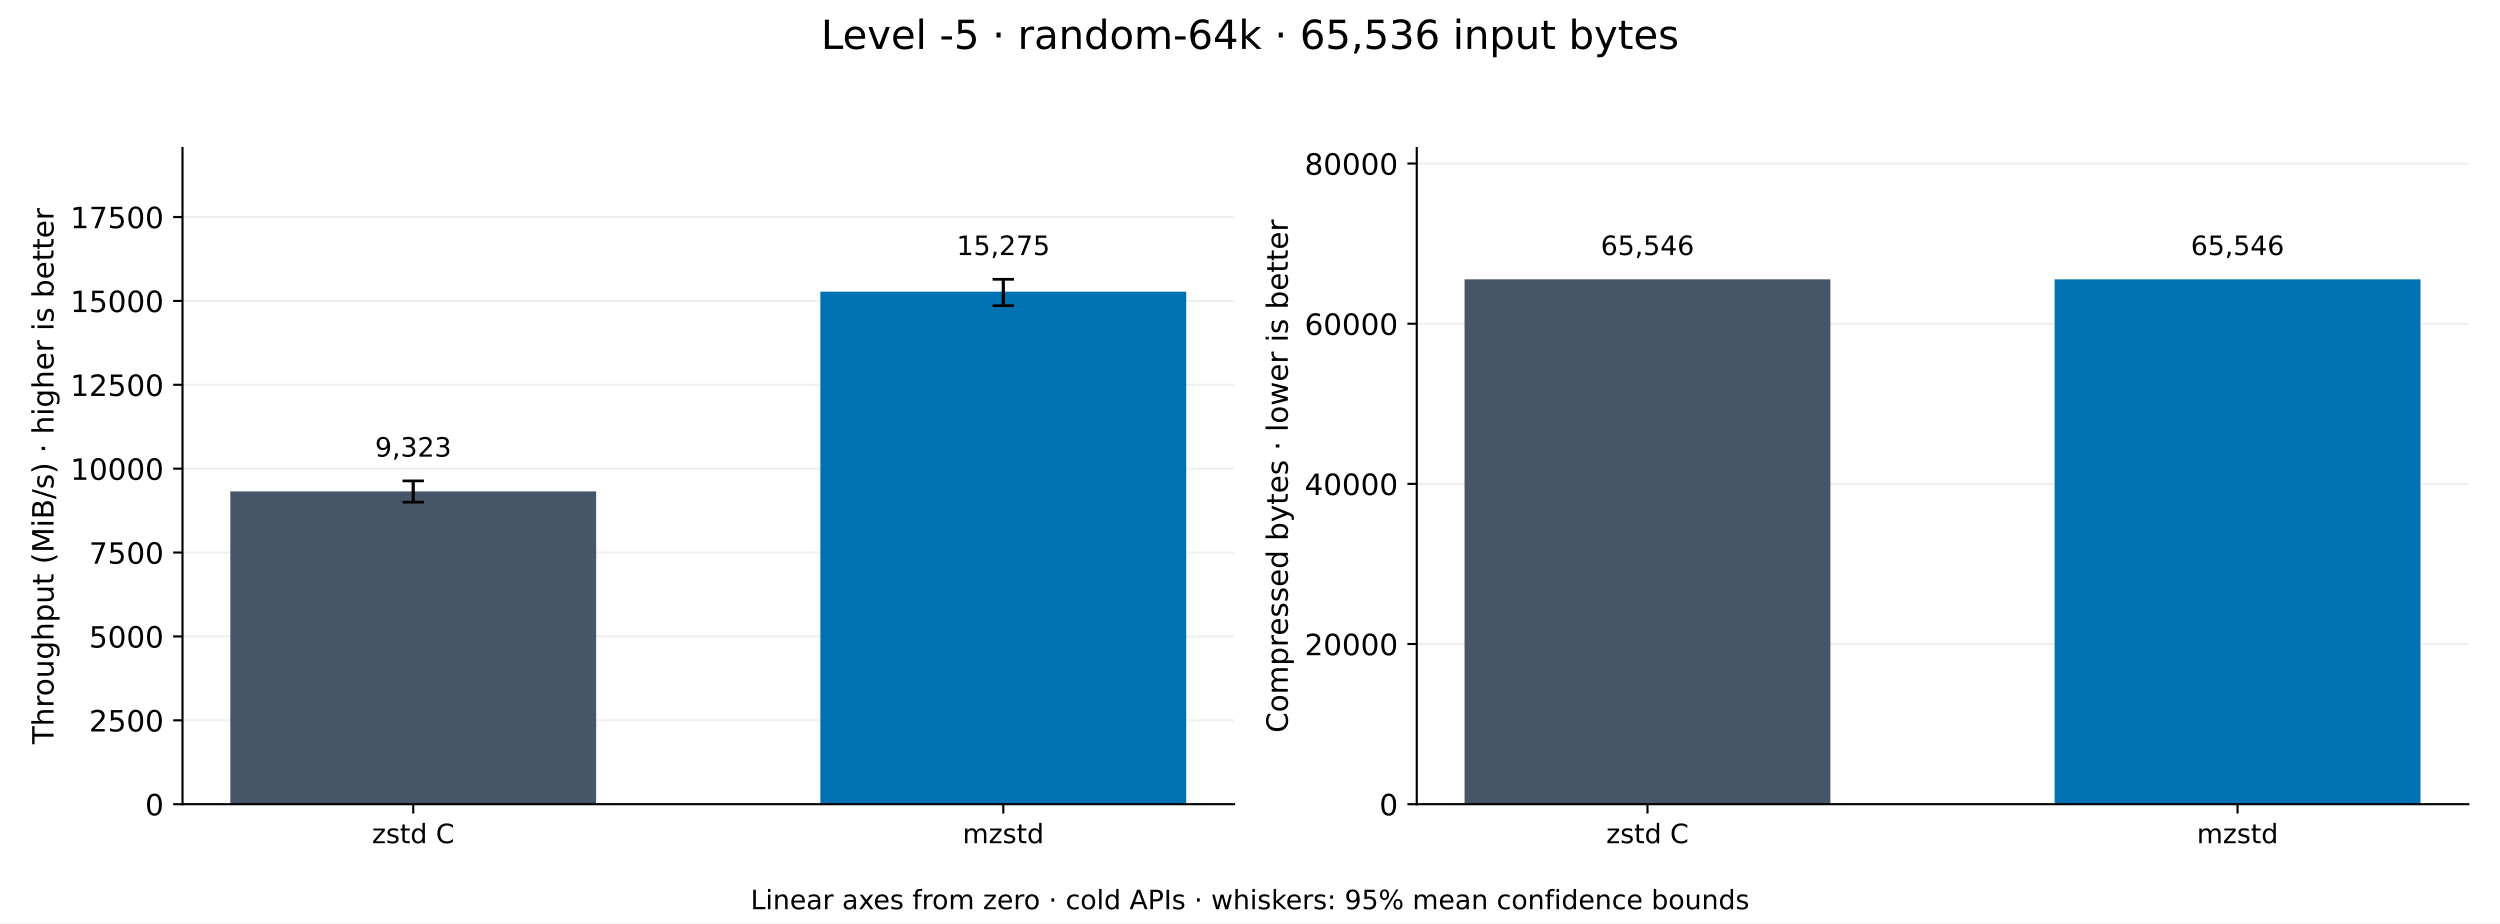
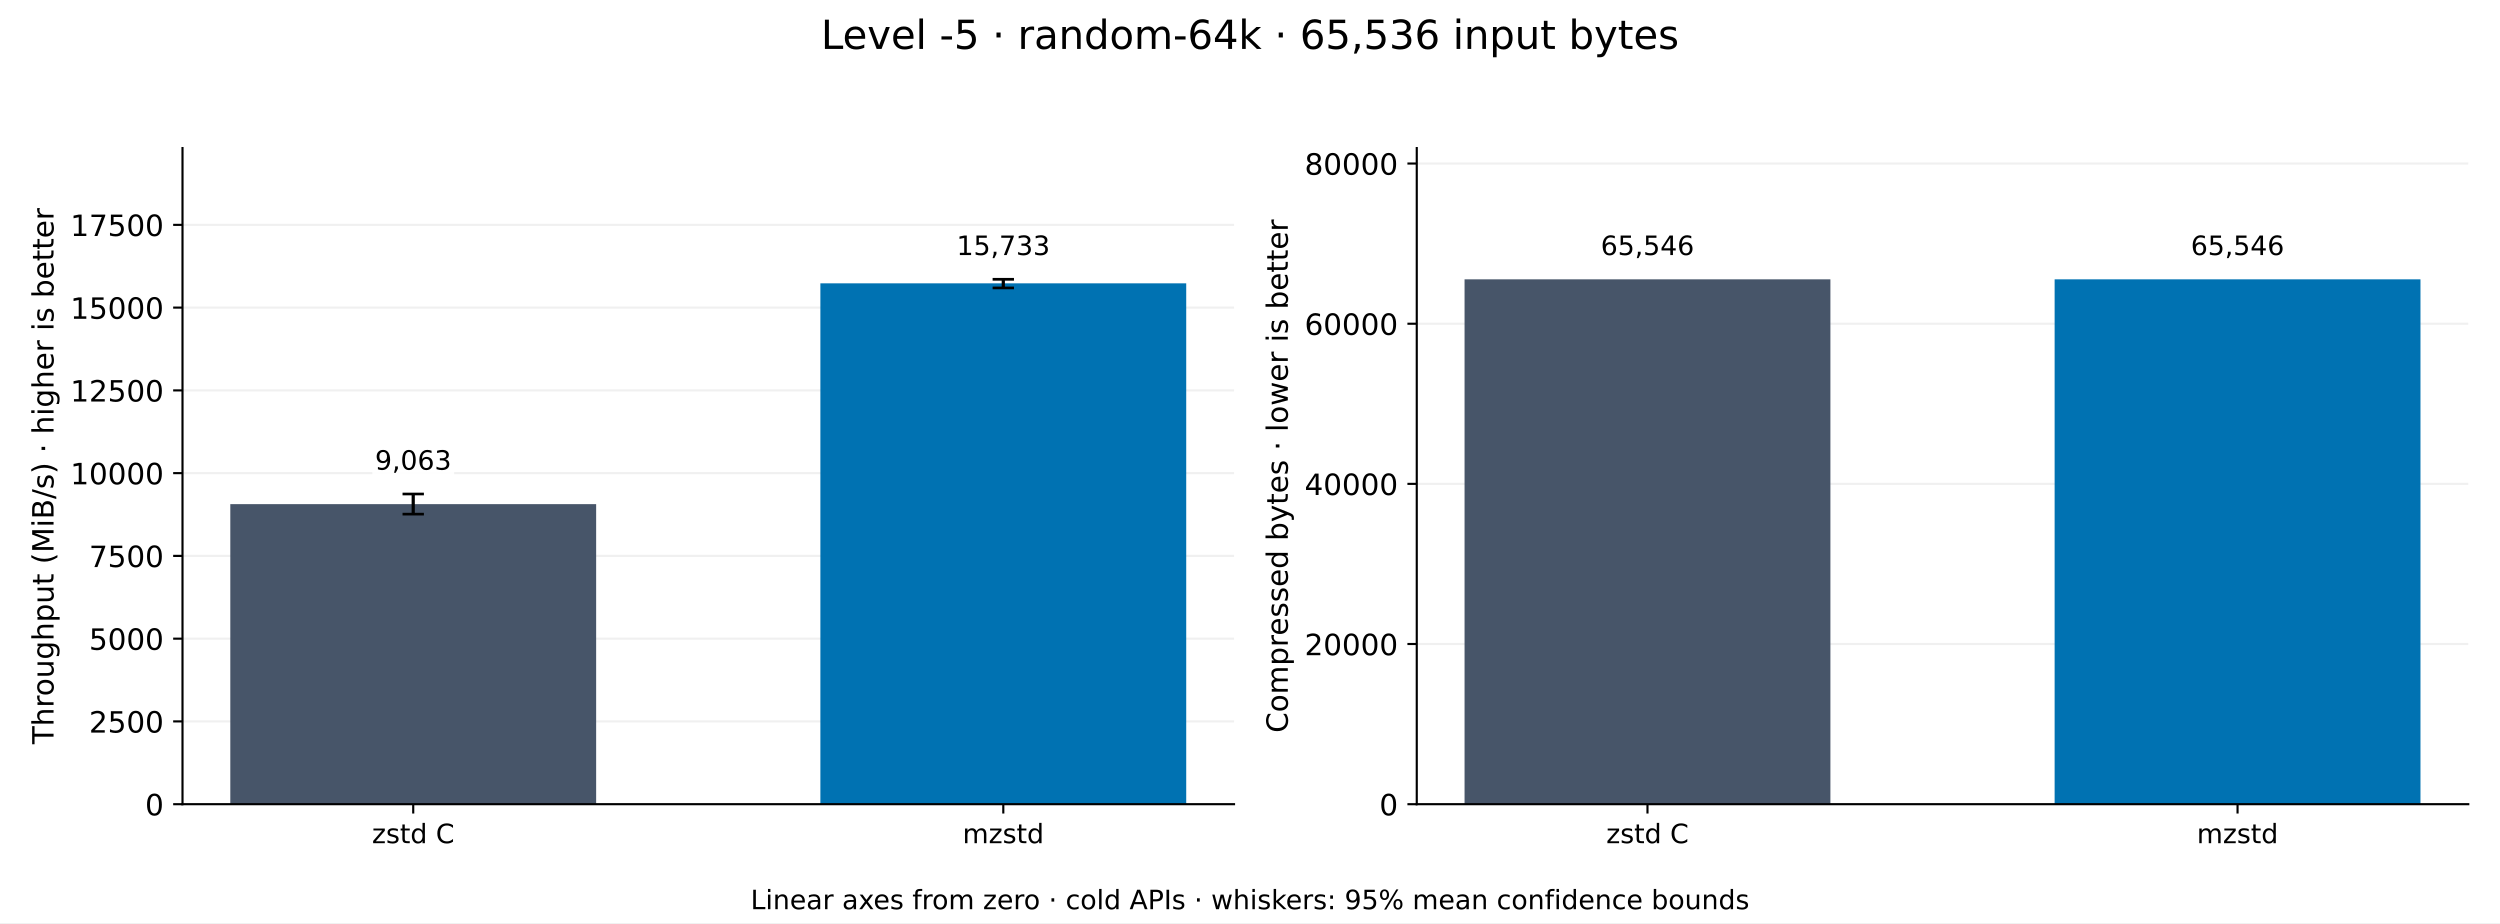
<svg xmlns="http://www.w3.org/2000/svg" xmlns:xlink="http://www.w3.org/1999/xlink" width="936pt" height="345.6pt" viewBox="0 0 936 345.6" version="1.1">
  <defs>
    <style type="text/css">*{stroke-linejoin: round; stroke-linecap: butt}</style>
  </defs>
  <g id="figure_1">
    <g id="patch_1">
      <path d="M 0 345.6 L 936 345.6 L 936 0 L 0 0 z " style="fill: #ffffff" />
    </g>
    <g id="axes_1">
      <g id="patch_2">
        <path d="M 68.33 301.088 L 462.015 301.088 L 462.015 55.44 L 68.33 55.44 z " style="fill: #ffffff" />
      </g>
      <g id="matplotlib.axis_1">
        <g id="xtick_1">
          <g id="line2d_1">
            <defs>
              <path id="mcbfd24ea1b" d="M 0 0 L 0 3.5 " style="stroke: #000000; stroke-width: 0.8" />
            </defs>
            <g>
              <use xlink:href="#mcbfd24ea1b" x="154.711" y="301.088" style="stroke: #000000; stroke-width: 0.8" />
            </g>
          </g>
          <g id="text_1">
            <text style="font-size: 10px; font-family: 'DejaVu Sans', 'Bitstream Vera Sans', 'Computer Modern Sans Serif', 'Lucida Grande', 'Verdana', 'Geneva', 'Lucid', 'Arial', 'Helvetica', 'Avant Garde', sans-serif; text-anchor: middle" x="154.711" y="315.686" transform="rotate(-0 154.7109 315.6864)">zstd C</text>
          </g>
        </g>
        <g id="xtick_2">
          <g id="line2d_2">
            <g>
              <use xlink:href="#mcbfd24ea1b" x="375.634" y="301.088" style="stroke: #000000; stroke-width: 0.8" />
            </g>
          </g>
          <g id="text_2">
            <text style="font-size: 10px; font-family: 'DejaVu Sans', 'Bitstream Vera Sans', 'Computer Modern Sans Serif', 'Lucida Grande', 'Verdana', 'Geneva', 'Lucid', 'Arial', 'Helvetica', 'Avant Garde', sans-serif; text-anchor: middle" x="375.634" y="315.686" transform="rotate(-0 375.6341 315.6864)">mzstd</text>
          </g>
        </g>
      </g>
      <g id="matplotlib.axis_2">
        <g id="ytick_1">
          <g id="line2d_3">
            <path d="M 68.33 301.088 L 462.015 301.088 " clip-path="url(#pa17c2352f9)" style="fill: none; stroke: #b0b0b0; stroke-opacity: 0.18; stroke-width: 0.8; stroke-linecap: square" />
          </g>
          <g id="line2d_4">
            <defs>
              <path id="m862e928616" d="M 0 0 L -3.5 0 " style="stroke: #000000; stroke-width: 0.8" />
            </defs>
            <g>
              <use xlink:href="#m862e928616" x="68.33" y="301.088" style="stroke: #000000; stroke-width: 0.8" />
            </g>
          </g>
          <g id="text_3">
            <text style="font-size: 11px; font-family: 'DejaVu Sans', 'Bitstream Vera Sans', 'Computer Modern Sans Serif', 'Lucida Grande', 'Verdana', 'Geneva', 'Lucid', 'Arial', 'Helvetica', 'Avant Garde', sans-serif; text-anchor: end" x="61.33" y="305.267" transform="rotate(-0 61.33 305.2671)">0</text>
          </g>
        </g>
        <g id="ytick_2">
          <g id="line2d_5">
-             <path d="M 68.33 269.683 L 462.015 269.683 " clip-path="url(#pa17c2352f9)" style="fill: none; stroke: #b0b0b0; stroke-opacity: 0.18; stroke-width: 0.8; stroke-linecap: square" />
+             <path d="M 68.33 270.102 L 462.015 270.102 " clip-path="url(#pa17c2352f9)" style="fill: none; stroke: #b0b0b0; stroke-opacity: 0.18; stroke-width: 0.8; stroke-linecap: square" />
          </g>
          <g id="line2d_6">
            <g>
-               <use xlink:href="#m862e928616" x="68.33" y="269.683" style="stroke: #000000; stroke-width: 0.8" />
+               <use xlink:href="#m862e928616" x="68.33" y="270.102" style="stroke: #000000; stroke-width: 0.8" />
            </g>
          </g>
          <g id="text_4">
-             <text style="font-size: 11px; font-family: 'DejaVu Sans', 'Bitstream Vera Sans', 'Computer Modern Sans Serif', 'Lucida Grande', 'Verdana', 'Geneva', 'Lucid', 'Arial', 'Helvetica', 'Avant Garde', sans-serif; text-anchor: end" x="61.33" y="273.863" transform="rotate(-0 61.33 273.8626)">2500</text>
+             <text style="font-size: 11px; font-family: 'DejaVu Sans', 'Bitstream Vera Sans', 'Computer Modern Sans Serif', 'Lucida Grande', 'Verdana', 'Geneva', 'Lucid', 'Arial', 'Helvetica', 'Avant Garde', sans-serif; text-anchor: end" x="61.33" y="274.281" transform="rotate(-0 61.33 274.2811)">2500</text>
          </g>
        </g>
        <g id="ytick_3">
          <g id="line2d_7">
-             <path d="M 68.33 238.279 L 462.015 238.279 " clip-path="url(#pa17c2352f9)" style="fill: none; stroke: #b0b0b0; stroke-opacity: 0.18; stroke-width: 0.8; stroke-linecap: square" />
+             <path d="M 68.33 239.116 L 462.015 239.116 " clip-path="url(#pa17c2352f9)" style="fill: none; stroke: #b0b0b0; stroke-opacity: 0.18; stroke-width: 0.8; stroke-linecap: square" />
          </g>
          <g id="line2d_8">
            <g>
-               <use xlink:href="#m862e928616" x="68.33" y="238.279" style="stroke: #000000; stroke-width: 0.8" />
+               <use xlink:href="#m862e928616" x="68.33" y="239.116" style="stroke: #000000; stroke-width: 0.8" />
            </g>
          </g>
          <g id="text_5">
-             <text style="font-size: 11px; font-family: 'DejaVu Sans', 'Bitstream Vera Sans', 'Computer Modern Sans Serif', 'Lucida Grande', 'Verdana', 'Geneva', 'Lucid', 'Arial', 'Helvetica', 'Avant Garde', sans-serif; text-anchor: end" x="61.33" y="242.458" transform="rotate(-0 61.33 242.458)">5000</text>
+             <text style="font-size: 11px; font-family: 'DejaVu Sans', 'Bitstream Vera Sans', 'Computer Modern Sans Serif', 'Lucida Grande', 'Verdana', 'Geneva', 'Lucid', 'Arial', 'Helvetica', 'Avant Garde', sans-serif; text-anchor: end" x="61.33" y="243.295" transform="rotate(-0 61.33 243.2951)">5000</text>
          </g>
        </g>
        <g id="ytick_4">
          <g id="line2d_9">
-             <path d="M 68.33 206.874 L 462.015 206.874 " clip-path="url(#pa17c2352f9)" style="fill: none; stroke: #b0b0b0; stroke-opacity: 0.18; stroke-width: 0.8; stroke-linecap: square" />
+             <path d="M 68.33 208.13 L 462.015 208.13 " clip-path="url(#pa17c2352f9)" style="fill: none; stroke: #b0b0b0; stroke-opacity: 0.18; stroke-width: 0.8; stroke-linecap: square" />
          </g>
          <g id="line2d_10">
            <g>
-               <use xlink:href="#m862e928616" x="68.33" y="206.874" style="stroke: #000000; stroke-width: 0.8" />
+               <use xlink:href="#m862e928616" x="68.33" y="208.13" style="stroke: #000000; stroke-width: 0.8" />
            </g>
          </g>
          <g id="text_6">
-             <text style="font-size: 11px; font-family: 'DejaVu Sans', 'Bitstream Vera Sans', 'Computer Modern Sans Serif', 'Lucida Grande', 'Verdana', 'Geneva', 'Lucid', 'Arial', 'Helvetica', 'Avant Garde', sans-serif; text-anchor: end" x="61.33" y="211.053" transform="rotate(-0 61.33 211.0535)">7500</text>
+             <text style="font-size: 11px; font-family: 'DejaVu Sans', 'Bitstream Vera Sans', 'Computer Modern Sans Serif', 'Lucida Grande', 'Verdana', 'Geneva', 'Lucid', 'Arial', 'Helvetica', 'Avant Garde', sans-serif; text-anchor: end" x="61.33" y="212.309" transform="rotate(-0 61.33 212.309)">7500</text>
          </g>
        </g>
        <g id="ytick_5">
          <g id="line2d_11">
-             <path d="M 68.33 175.47 L 462.015 175.47 " clip-path="url(#pa17c2352f9)" style="fill: none; stroke: #b0b0b0; stroke-opacity: 0.18; stroke-width: 0.8; stroke-linecap: square" />
+             <path d="M 68.33 177.144 L 462.015 177.144 " clip-path="url(#pa17c2352f9)" style="fill: none; stroke: #b0b0b0; stroke-opacity: 0.18; stroke-width: 0.8; stroke-linecap: square" />
          </g>
          <g id="line2d_12">
            <g>
-               <use xlink:href="#m862e928616" x="68.33" y="175.47" style="stroke: #000000; stroke-width: 0.8" />
+               <use xlink:href="#m862e928616" x="68.33" y="177.144" style="stroke: #000000; stroke-width: 0.8" />
            </g>
          </g>
          <g id="text_7">
-             <text style="font-size: 11px; font-family: 'DejaVu Sans', 'Bitstream Vera Sans', 'Computer Modern Sans Serif', 'Lucida Grande', 'Verdana', 'Geneva', 'Lucid', 'Arial', 'Helvetica', 'Avant Garde', sans-serif; text-anchor: end" x="61.33" y="179.649" transform="rotate(-0 61.33 179.6489)">10000</text>
+             <text style="font-size: 11px; font-family: 'DejaVu Sans', 'Bitstream Vera Sans', 'Computer Modern Sans Serif', 'Lucida Grande', 'Verdana', 'Geneva', 'Lucid', 'Arial', 'Helvetica', 'Avant Garde', sans-serif; text-anchor: end" x="61.33" y="181.323" transform="rotate(-0 61.33 181.323)">10000</text>
          </g>
        </g>
        <g id="ytick_6">
          <g id="line2d_13">
-             <path d="M 68.33 144.065 L 462.015 144.065 " clip-path="url(#pa17c2352f9)" style="fill: none; stroke: #b0b0b0; stroke-opacity: 0.18; stroke-width: 0.8; stroke-linecap: square" />
+             <path d="M 68.33 146.158 L 462.015 146.158 " clip-path="url(#pa17c2352f9)" style="fill: none; stroke: #b0b0b0; stroke-opacity: 0.18; stroke-width: 0.8; stroke-linecap: square" />
          </g>
          <g id="line2d_14">
            <g>
-               <use xlink:href="#m862e928616" x="68.33" y="144.065" style="stroke: #000000; stroke-width: 0.8" />
+               <use xlink:href="#m862e928616" x="68.33" y="146.158" style="stroke: #000000; stroke-width: 0.8" />
            </g>
          </g>
          <g id="text_8">
-             <text style="font-size: 11px; font-family: 'DejaVu Sans', 'Bitstream Vera Sans', 'Computer Modern Sans Serif', 'Lucida Grande', 'Verdana', 'Geneva', 'Lucid', 'Arial', 'Helvetica', 'Avant Garde', sans-serif; text-anchor: end" x="61.33" y="148.244" transform="rotate(-0 61.33 148.2444)">12500</text>
+             <text style="font-size: 11px; font-family: 'DejaVu Sans', 'Bitstream Vera Sans', 'Computer Modern Sans Serif', 'Lucida Grande', 'Verdana', 'Geneva', 'Lucid', 'Arial', 'Helvetica', 'Avant Garde', sans-serif; text-anchor: end" x="61.33" y="150.337" transform="rotate(-0 61.33 150.337)">12500</text>
          </g>
        </g>
        <g id="ytick_7">
          <g id="line2d_15">
-             <path d="M 68.33 112.661 L 462.015 112.661 " clip-path="url(#pa17c2352f9)" style="fill: none; stroke: #b0b0b0; stroke-opacity: 0.18; stroke-width: 0.8; stroke-linecap: square" />
+             <path d="M 68.33 115.172 L 462.015 115.172 " clip-path="url(#pa17c2352f9)" style="fill: none; stroke: #b0b0b0; stroke-opacity: 0.18; stroke-width: 0.8; stroke-linecap: square" />
          </g>
          <g id="line2d_16">
            <g>
-               <use xlink:href="#m862e928616" x="68.33" y="112.661" style="stroke: #000000; stroke-width: 0.8" />
+               <use xlink:href="#m862e928616" x="68.33" y="115.172" style="stroke: #000000; stroke-width: 0.8" />
            </g>
          </g>
          <g id="text_9">
-             <text style="font-size: 11px; font-family: 'DejaVu Sans', 'Bitstream Vera Sans', 'Computer Modern Sans Serif', 'Lucida Grande', 'Verdana', 'Geneva', 'Lucid', 'Arial', 'Helvetica', 'Avant Garde', sans-serif; text-anchor: end" x="61.33" y="116.84" transform="rotate(-0 61.33 116.8398)">15000</text>
+             <text style="font-size: 11px; font-family: 'DejaVu Sans', 'Bitstream Vera Sans', 'Computer Modern Sans Serif', 'Lucida Grande', 'Verdana', 'Geneva', 'Lucid', 'Arial', 'Helvetica', 'Avant Garde', sans-serif; text-anchor: end" x="61.33" y="119.351" transform="rotate(-0 61.33 119.3509)">15000</text>
          </g>
        </g>
        <g id="ytick_8">
          <g id="line2d_17">
-             <path d="M 68.33 81.256 L 462.015 81.256 " clip-path="url(#pa17c2352f9)" style="fill: none; stroke: #b0b0b0; stroke-opacity: 0.18; stroke-width: 0.8; stroke-linecap: square" />
+             <path d="M 68.33 84.186 L 462.015 84.186 " clip-path="url(#pa17c2352f9)" style="fill: none; stroke: #b0b0b0; stroke-opacity: 0.18; stroke-width: 0.8; stroke-linecap: square" />
          </g>
          <g id="line2d_18">
            <g>
-               <use xlink:href="#m862e928616" x="68.33" y="81.256" style="stroke: #000000; stroke-width: 0.8" />
+               <use xlink:href="#m862e928616" x="68.33" y="84.186" style="stroke: #000000; stroke-width: 0.8" />
            </g>
          </g>
          <g id="text_10">
-             <text style="font-size: 11px; font-family: 'DejaVu Sans', 'Bitstream Vera Sans', 'Computer Modern Sans Serif', 'Lucida Grande', 'Verdana', 'Geneva', 'Lucid', 'Arial', 'Helvetica', 'Avant Garde', sans-serif; text-anchor: end" x="61.33" y="85.435" transform="rotate(-0 61.33 85.43527)">17500</text>
+             <text style="font-size: 11px; font-family: 'DejaVu Sans', 'Bitstream Vera Sans', 'Computer Modern Sans Serif', 'Lucida Grande', 'Verdana', 'Geneva', 'Lucid', 'Arial', 'Helvetica', 'Avant Garde', sans-serif; text-anchor: end" x="61.33" y="88.365" transform="rotate(-0 61.33 88.36488)">17500</text>
          </g>
        </g>
        <g id="text_11">
          <text style="font-size: 11px; font-family: 'DejaVu Sans', 'Bitstream Vera Sans', 'Computer Modern Sans Serif', 'Lucida Grande', 'Verdana', 'Geneva', 'Lucid', 'Arial', 'Helvetica', 'Avant Garde', sans-serif; text-anchor: middle" x="20.049" y="178.264" transform="rotate(-90 20.04859 178.264)">Throughput (MiB/s) · higher is better</text>
        </g>
      </g>
      <g id="patch_3">
-         <path d="M 86.225 301.088 L 223.197 301.088 L 223.197 183.971 L 86.225 183.971 z " clip-path="url(#pa17c2352f9)" style="fill: #475569" />
+         <path d="M 86.225 301.088 L 223.197 301.088 L 223.197 188.758 L 86.225 188.758 z " clip-path="url(#pa17c2352f9)" style="fill: #475569" />
      </g>
      <g id="patch_4">
-         <path d="M 307.148 301.088 L 444.12 301.088 L 444.12 109.204 L 307.148 109.204 z " clip-path="url(#pa17c2352f9)" style="fill: #0072b2" />
+         <path d="M 307.148 301.088 L 444.12 301.088 L 444.12 106.083 L 307.148 106.083 z " clip-path="url(#pa17c2352f9)" style="fill: #0072b2" />
      </g>
      <g id="LineCollection_1">
-         <path d="M 154.711 188.011 L 154.711 180.049 " clip-path="url(#pa17c2352f9)" style="fill: none; stroke: #000000; stroke-width: 1.2" />
-         <path d="M 375.634 114.454 L 375.634 104.57 " clip-path="url(#pa17c2352f9)" style="fill: none; stroke: #000000; stroke-width: 1.2" />
+         <path d="M 154.711 192.499 L 154.711 184.943 " clip-path="url(#pa17c2352f9)" style="fill: none; stroke: #000000; stroke-width: 1.2" />
+         <path d="M 375.634 107.794 L 375.634 104.57 " clip-path="url(#pa17c2352f9)" style="fill: none; stroke: #000000; stroke-width: 1.2" />
      </g>
      <g id="line2d_19">
        <defs>
          <path id="mf7f69e77f0" d="M 4 0 L -4 -0 " style="stroke: #000000" />
        </defs>
        <g clip-path="url(#pa17c2352f9)">
-           <use xlink:href="#mf7f69e77f0" x="154.711" y="188.011" style="fill: #1f77b4; stroke: #000000" />
-           <use xlink:href="#mf7f69e77f0" x="375.634" y="114.454" style="fill: #1f77b4; stroke: #000000" />
+           <use xlink:href="#mf7f69e77f0" x="154.711" y="192.499" style="fill: #1f77b4; stroke: #000000" />
+           <use xlink:href="#mf7f69e77f0" x="375.634" y="107.794" style="fill: #1f77b4; stroke: #000000" />
        </g>
      </g>
      <g id="line2d_20">
        <g clip-path="url(#pa17c2352f9)">
-           <use xlink:href="#mf7f69e77f0" x="154.711" y="180.049" style="fill: #1f77b4; stroke: #000000" />
+           <use xlink:href="#mf7f69e77f0" x="154.711" y="184.943" style="fill: #1f77b4; stroke: #000000" />
          <use xlink:href="#mf7f69e77f0" x="375.634" y="104.57" style="fill: #1f77b4; stroke: #000000" />
        </g>
      </g>
      <g id="patch_5">
        <path d="M 68.33 301.088 L 68.33 55.44 " style="fill: none; stroke: #000000; stroke-width: 0.8; stroke-linejoin: miter; stroke-linecap: square" />
      </g>
      <g id="patch_6">
        <path d="M 68.33 301.088 L 462.015 301.088 " style="fill: none; stroke: #000000; stroke-width: 0.8; stroke-linejoin: miter; stroke-linecap: square" />
      </g>
      <g id="text_12">
        <g id="patch_7">
-           <path d="M 139.397 174.049 L 170.025 174.049 L 170.025 162.37 L 139.397 162.37 z " style="fill: #ffffff; opacity: 0.9" />
-         </g>
-         <text style="font-size: 10px; font-family: 'DejaVu Sans', 'Bitstream Vera Sans', 'Computer Modern Sans Serif', 'Lucida Grande', 'Verdana', 'Geneva', 'Lucid', 'Arial', 'Helvetica', 'Avant Garde', sans-serif; text-anchor: middle" x="154.711" y="170.969" transform="rotate(-0 154.7109 170.9688)">9,323</text>
+           <path d="M 139.397 178.943 L 170.025 178.943 L 170.025 167.265 L 139.397 167.265 z " style="fill: #ffffff; opacity: 0.9" />
+         </g>
+         <text style="font-size: 10px; font-family: 'DejaVu Sans', 'Bitstream Vera Sans', 'Computer Modern Sans Serif', 'Lucida Grande', 'Verdana', 'Geneva', 'Lucid', 'Arial', 'Helvetica', 'Avant Garde', sans-serif; text-anchor: middle" x="154.711" y="175.863" transform="rotate(-0 154.7109 175.8631)">9,063</text>
      </g>
      <g id="text_13">
        <g id="patch_8">
          <path d="M 357.139 98.57 L 394.129 98.57 L 394.129 86.891 L 357.139 86.891 z " style="fill: #ffffff; opacity: 0.9" />
        </g>
-         <text style="font-size: 10px; font-family: 'DejaVu Sans', 'Bitstream Vera Sans', 'Computer Modern Sans Serif', 'Lucida Grande', 'Verdana', 'Geneva', 'Lucid', 'Arial', 'Helvetica', 'Avant Garde', sans-serif; text-anchor: middle" x="375.634" y="95.49" transform="rotate(-0 375.6341 95.48991)">15,275</text>
+         <text style="font-size: 10px; font-family: 'DejaVu Sans', 'Bitstream Vera Sans', 'Computer Modern Sans Serif', 'Lucida Grande', 'Verdana', 'Geneva', 'Lucid', 'Arial', 'Helvetica', 'Avant Garde', sans-serif; text-anchor: middle" x="375.634" y="95.49" transform="rotate(-0 375.6341 95.48991)">15,733</text>
      </g>
    </g>
    <g id="axes_2">
      <g id="patch_9">
        <path d="M 530.435 301.088 L 924.12 301.088 L 924.12 55.44 L 530.435 55.44 z " style="fill: #ffffff" />
      </g>
      <g id="matplotlib.axis_3">
        <g id="xtick_3">
          <g id="line2d_21">
            <g>
              <use xlink:href="#mcbfd24ea1b" x="616.816" y="301.088" style="stroke: #000000; stroke-width: 0.8" />
            </g>
          </g>
          <g id="text_14">
            <text style="font-size: 10px; font-family: 'DejaVu Sans', 'Bitstream Vera Sans', 'Computer Modern Sans Serif', 'Lucida Grande', 'Verdana', 'Geneva', 'Lucid', 'Arial', 'Helvetica', 'Avant Garde', sans-serif; text-anchor: middle" x="616.816" y="315.686" transform="rotate(-0 616.8159 315.6864)">zstd C</text>
          </g>
        </g>
        <g id="xtick_4">
          <g id="line2d_22">
            <g>
              <use xlink:href="#mcbfd24ea1b" x="837.739" y="301.088" style="stroke: #000000; stroke-width: 0.8" />
            </g>
          </g>
          <g id="text_15">
            <text style="font-size: 10px; font-family: 'DejaVu Sans', 'Bitstream Vera Sans', 'Computer Modern Sans Serif', 'Lucida Grande', 'Verdana', 'Geneva', 'Lucid', 'Arial', 'Helvetica', 'Avant Garde', sans-serif; text-anchor: middle" x="837.739" y="315.686" transform="rotate(-0 837.7391 315.6864)">mzstd</text>
          </g>
        </g>
      </g>
      <g id="matplotlib.axis_4">
        <g id="ytick_9">
          <g id="line2d_23">
            <path d="M 530.435 301.088 L 924.12 301.088 " clip-path="url(#p555577a7dd)" style="fill: none; stroke: #b0b0b0; stroke-opacity: 0.18; stroke-width: 0.8; stroke-linecap: square" />
          </g>
          <g id="line2d_24">
            <g>
              <use xlink:href="#m862e928616" x="530.435" y="301.088" style="stroke: #000000; stroke-width: 0.8" />
            </g>
          </g>
          <g id="text_16">
            <text style="font-size: 11px; font-family: 'DejaVu Sans', 'Bitstream Vera Sans', 'Computer Modern Sans Serif', 'Lucida Grande', 'Verdana', 'Geneva', 'Lucid', 'Arial', 'Helvetica', 'Avant Garde', sans-serif; text-anchor: end" x="523.435" y="305.267" transform="rotate(-0 523.435 305.2671)">0</text>
          </g>
        </g>
        <g id="ytick_10">
          <g id="line2d_25">
            <path d="M 530.435 241.124 L 924.12 241.124 " clip-path="url(#p555577a7dd)" style="fill: none; stroke: #b0b0b0; stroke-opacity: 0.18; stroke-width: 0.8; stroke-linecap: square" />
          </g>
          <g id="line2d_26">
            <g>
              <use xlink:href="#m862e928616" x="530.435" y="241.124" style="stroke: #000000; stroke-width: 0.8" />
            </g>
          </g>
          <g id="text_17">
            <text style="font-size: 11px; font-family: 'DejaVu Sans', 'Bitstream Vera Sans', 'Computer Modern Sans Serif', 'Lucida Grande', 'Verdana', 'Geneva', 'Lucid', 'Arial', 'Helvetica', 'Avant Garde', sans-serif; text-anchor: end" x="523.435" y="245.304" transform="rotate(-0 523.435 245.3036)">20000</text>
          </g>
        </g>
        <g id="ytick_11">
          <g id="line2d_27">
            <path d="M 530.435 181.161 L 924.12 181.161 " clip-path="url(#p555577a7dd)" style="fill: none; stroke: #b0b0b0; stroke-opacity: 0.18; stroke-width: 0.8; stroke-linecap: square" />
          </g>
          <g id="line2d_28">
            <g>
              <use xlink:href="#m862e928616" x="530.435" y="181.161" style="stroke: #000000; stroke-width: 0.8" />
            </g>
          </g>
          <g id="text_18">
            <text style="font-size: 11px; font-family: 'DejaVu Sans', 'Bitstream Vera Sans', 'Computer Modern Sans Serif', 'Lucida Grande', 'Verdana', 'Geneva', 'Lucid', 'Arial', 'Helvetica', 'Avant Garde', sans-serif; text-anchor: end" x="523.435" y="185.34" transform="rotate(-0 523.435 185.3401)">40000</text>
          </g>
        </g>
        <g id="ytick_12">
          <g id="line2d_29">
            <path d="M 530.435 121.197 L 924.12 121.197 " clip-path="url(#p555577a7dd)" style="fill: none; stroke: #b0b0b0; stroke-opacity: 0.18; stroke-width: 0.8; stroke-linecap: square" />
          </g>
          <g id="line2d_30">
            <g>
              <use xlink:href="#m862e928616" x="530.435" y="121.197" style="stroke: #000000; stroke-width: 0.8" />
            </g>
          </g>
          <g id="text_19">
            <text style="font-size: 11px; font-family: 'DejaVu Sans', 'Bitstream Vera Sans', 'Computer Modern Sans Serif', 'Lucida Grande', 'Verdana', 'Geneva', 'Lucid', 'Arial', 'Helvetica', 'Avant Garde', sans-serif; text-anchor: end" x="523.435" y="125.377" transform="rotate(-0 523.435 125.3766)">60000</text>
          </g>
        </g>
        <g id="ytick_13">
          <g id="line2d_31">
            <path d="M 530.435 61.234 L 924.12 61.234 " clip-path="url(#p555577a7dd)" style="fill: none; stroke: #b0b0b0; stroke-opacity: 0.18; stroke-width: 0.8; stroke-linecap: square" />
          </g>
          <g id="line2d_32">
            <g>
              <use xlink:href="#m862e928616" x="530.435" y="61.234" style="stroke: #000000; stroke-width: 0.8" />
            </g>
          </g>
          <g id="text_20">
            <text style="font-size: 11px; font-family: 'DejaVu Sans', 'Bitstream Vera Sans', 'Computer Modern Sans Serif', 'Lucida Grande', 'Verdana', 'Geneva', 'Lucid', 'Arial', 'Helvetica', 'Avant Garde', sans-serif; text-anchor: end" x="523.435" y="65.413" transform="rotate(-0 523.435 65.41311)">80000</text>
          </g>
        </g>
        <g id="text_21">
          <text style="font-size: 11px; font-family: 'DejaVu Sans', 'Bitstream Vera Sans', 'Computer Modern Sans Serif', 'Lucida Grande', 'Verdana', 'Geneva', 'Lucid', 'Arial', 'Helvetica', 'Avant Garde', sans-serif; text-anchor: middle" x="482.154" y="178.264" transform="rotate(-90 482.1536 178.264)">Compressed bytes · lower is better</text>
        </g>
      </g>
      <g id="patch_10">
        <path d="M 548.33 301.088 L 685.302 301.088 L 685.302 104.57 L 548.33 104.57 z " clip-path="url(#p555577a7dd)" style="fill: #475569" />
      </g>
      <g id="patch_11">
        <path d="M 769.253 301.088 L 906.225 301.088 L 906.225 104.57 L 769.253 104.57 z " clip-path="url(#p555577a7dd)" style="fill: #0072b2" />
      </g>
      <g id="patch_12">
        <path d="M 530.435 301.088 L 530.435 55.44 " style="fill: none; stroke: #000000; stroke-width: 0.8; stroke-linejoin: miter; stroke-linecap: square" />
      </g>
      <g id="patch_13">
        <path d="M 530.435 301.088 L 924.12 301.088 " style="fill: none; stroke: #000000; stroke-width: 0.8; stroke-linejoin: miter; stroke-linecap: square" />
      </g>
      <g id="text_22">
        <g id="patch_14">
          <path d="M 598.321 98.57 L 635.311 98.57 L 635.311 86.891 L 598.321 86.891 z " style="fill: #ffffff; opacity: 0.9" />
        </g>
        <text style="font-size: 10px; font-family: 'DejaVu Sans', 'Bitstream Vera Sans', 'Computer Modern Sans Serif', 'Lucida Grande', 'Verdana', 'Geneva', 'Lucid', 'Arial', 'Helvetica', 'Avant Garde', sans-serif; text-anchor: middle" x="616.816" y="95.49" transform="rotate(-0 616.8159 95.48991)">65,546</text>
      </g>
      <g id="text_23">
        <g id="patch_15">
          <path d="M 819.244 98.57 L 856.234 98.57 L 856.234 86.891 L 819.244 86.891 z " style="fill: #ffffff; opacity: 0.9" />
        </g>
        <text style="font-size: 10px; font-family: 'DejaVu Sans', 'Bitstream Vera Sans', 'Computer Modern Sans Serif', 'Lucida Grande', 'Verdana', 'Geneva', 'Lucid', 'Arial', 'Helvetica', 'Avant Garde', sans-serif; text-anchor: middle" x="837.739" y="95.49" transform="rotate(-0 837.7391 95.48991)">65,546</text>
      </g>
    </g>
    <g id="text_24">
      <text style="font-size: 15px; font-family: 'DejaVu Sans', 'Bitstream Vera Sans', 'Computer Modern Sans Serif', 'Lucida Grande', 'Verdana', 'Geneva', 'Lucid', 'Arial', 'Helvetica', 'Avant Garde', sans-serif; text-anchor: middle" x="468" y="18.31" transform="rotate(-0 468 18.30966)">Level -5 · random-64k · 65,536 input bytes</text>
    </g>
    <g id="text_25">
      <text style="font-size: 10px; font-family: 'DejaVu Sans', 'Bitstream Vera Sans', 'Computer Modern Sans Serif', 'Lucida Grande', 'Verdana', 'Geneva', 'Lucid', 'Arial', 'Helvetica', 'Avant Garde', sans-serif; text-anchor: middle" x="468" y="340.416" transform="rotate(-0 468 340.416)">Linear axes from zero · cold APIs · whiskers: 95% mean confidence bounds</text>
    </g>
  </g>
  <defs>
    <clipPath id="pa17c2352f9">
      <rect x="68.33" y="55.44" width="393.685" height="245.648" />
    </clipPath>
    <clipPath id="p555577a7dd">
      <rect x="530.435" y="55.44" width="393.685" height="245.648" />
    </clipPath>
  </defs>
</svg>
